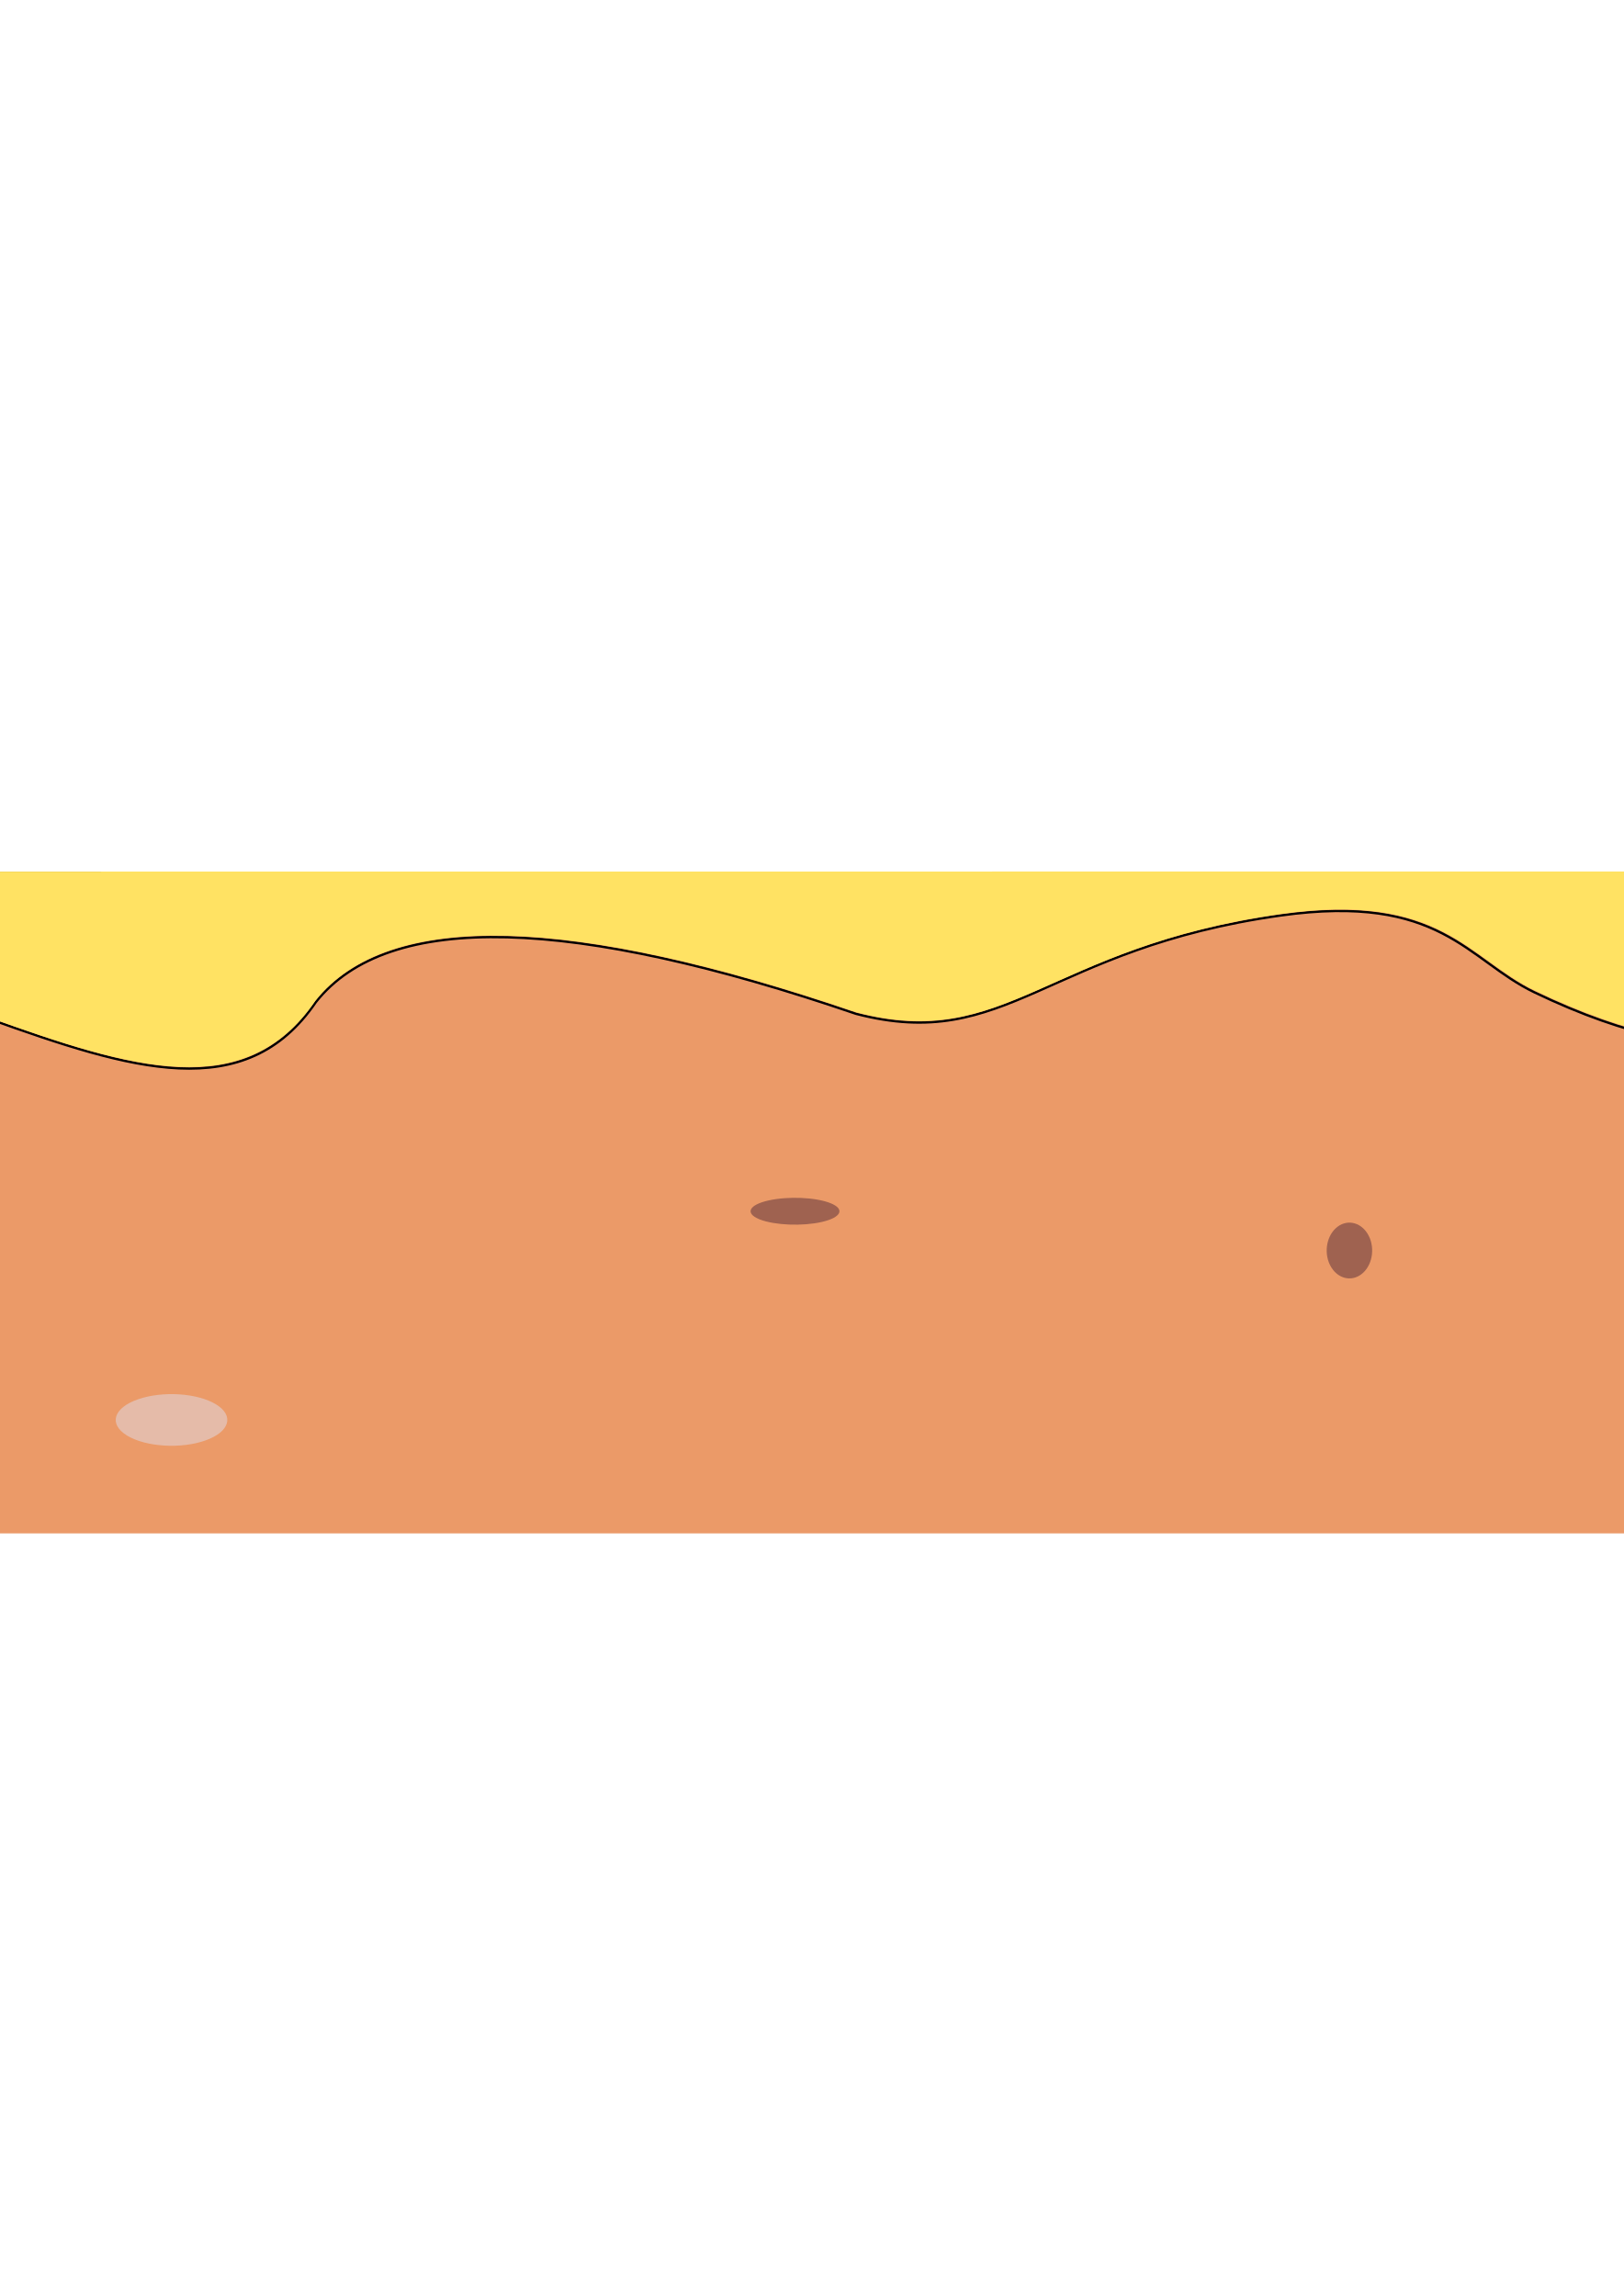
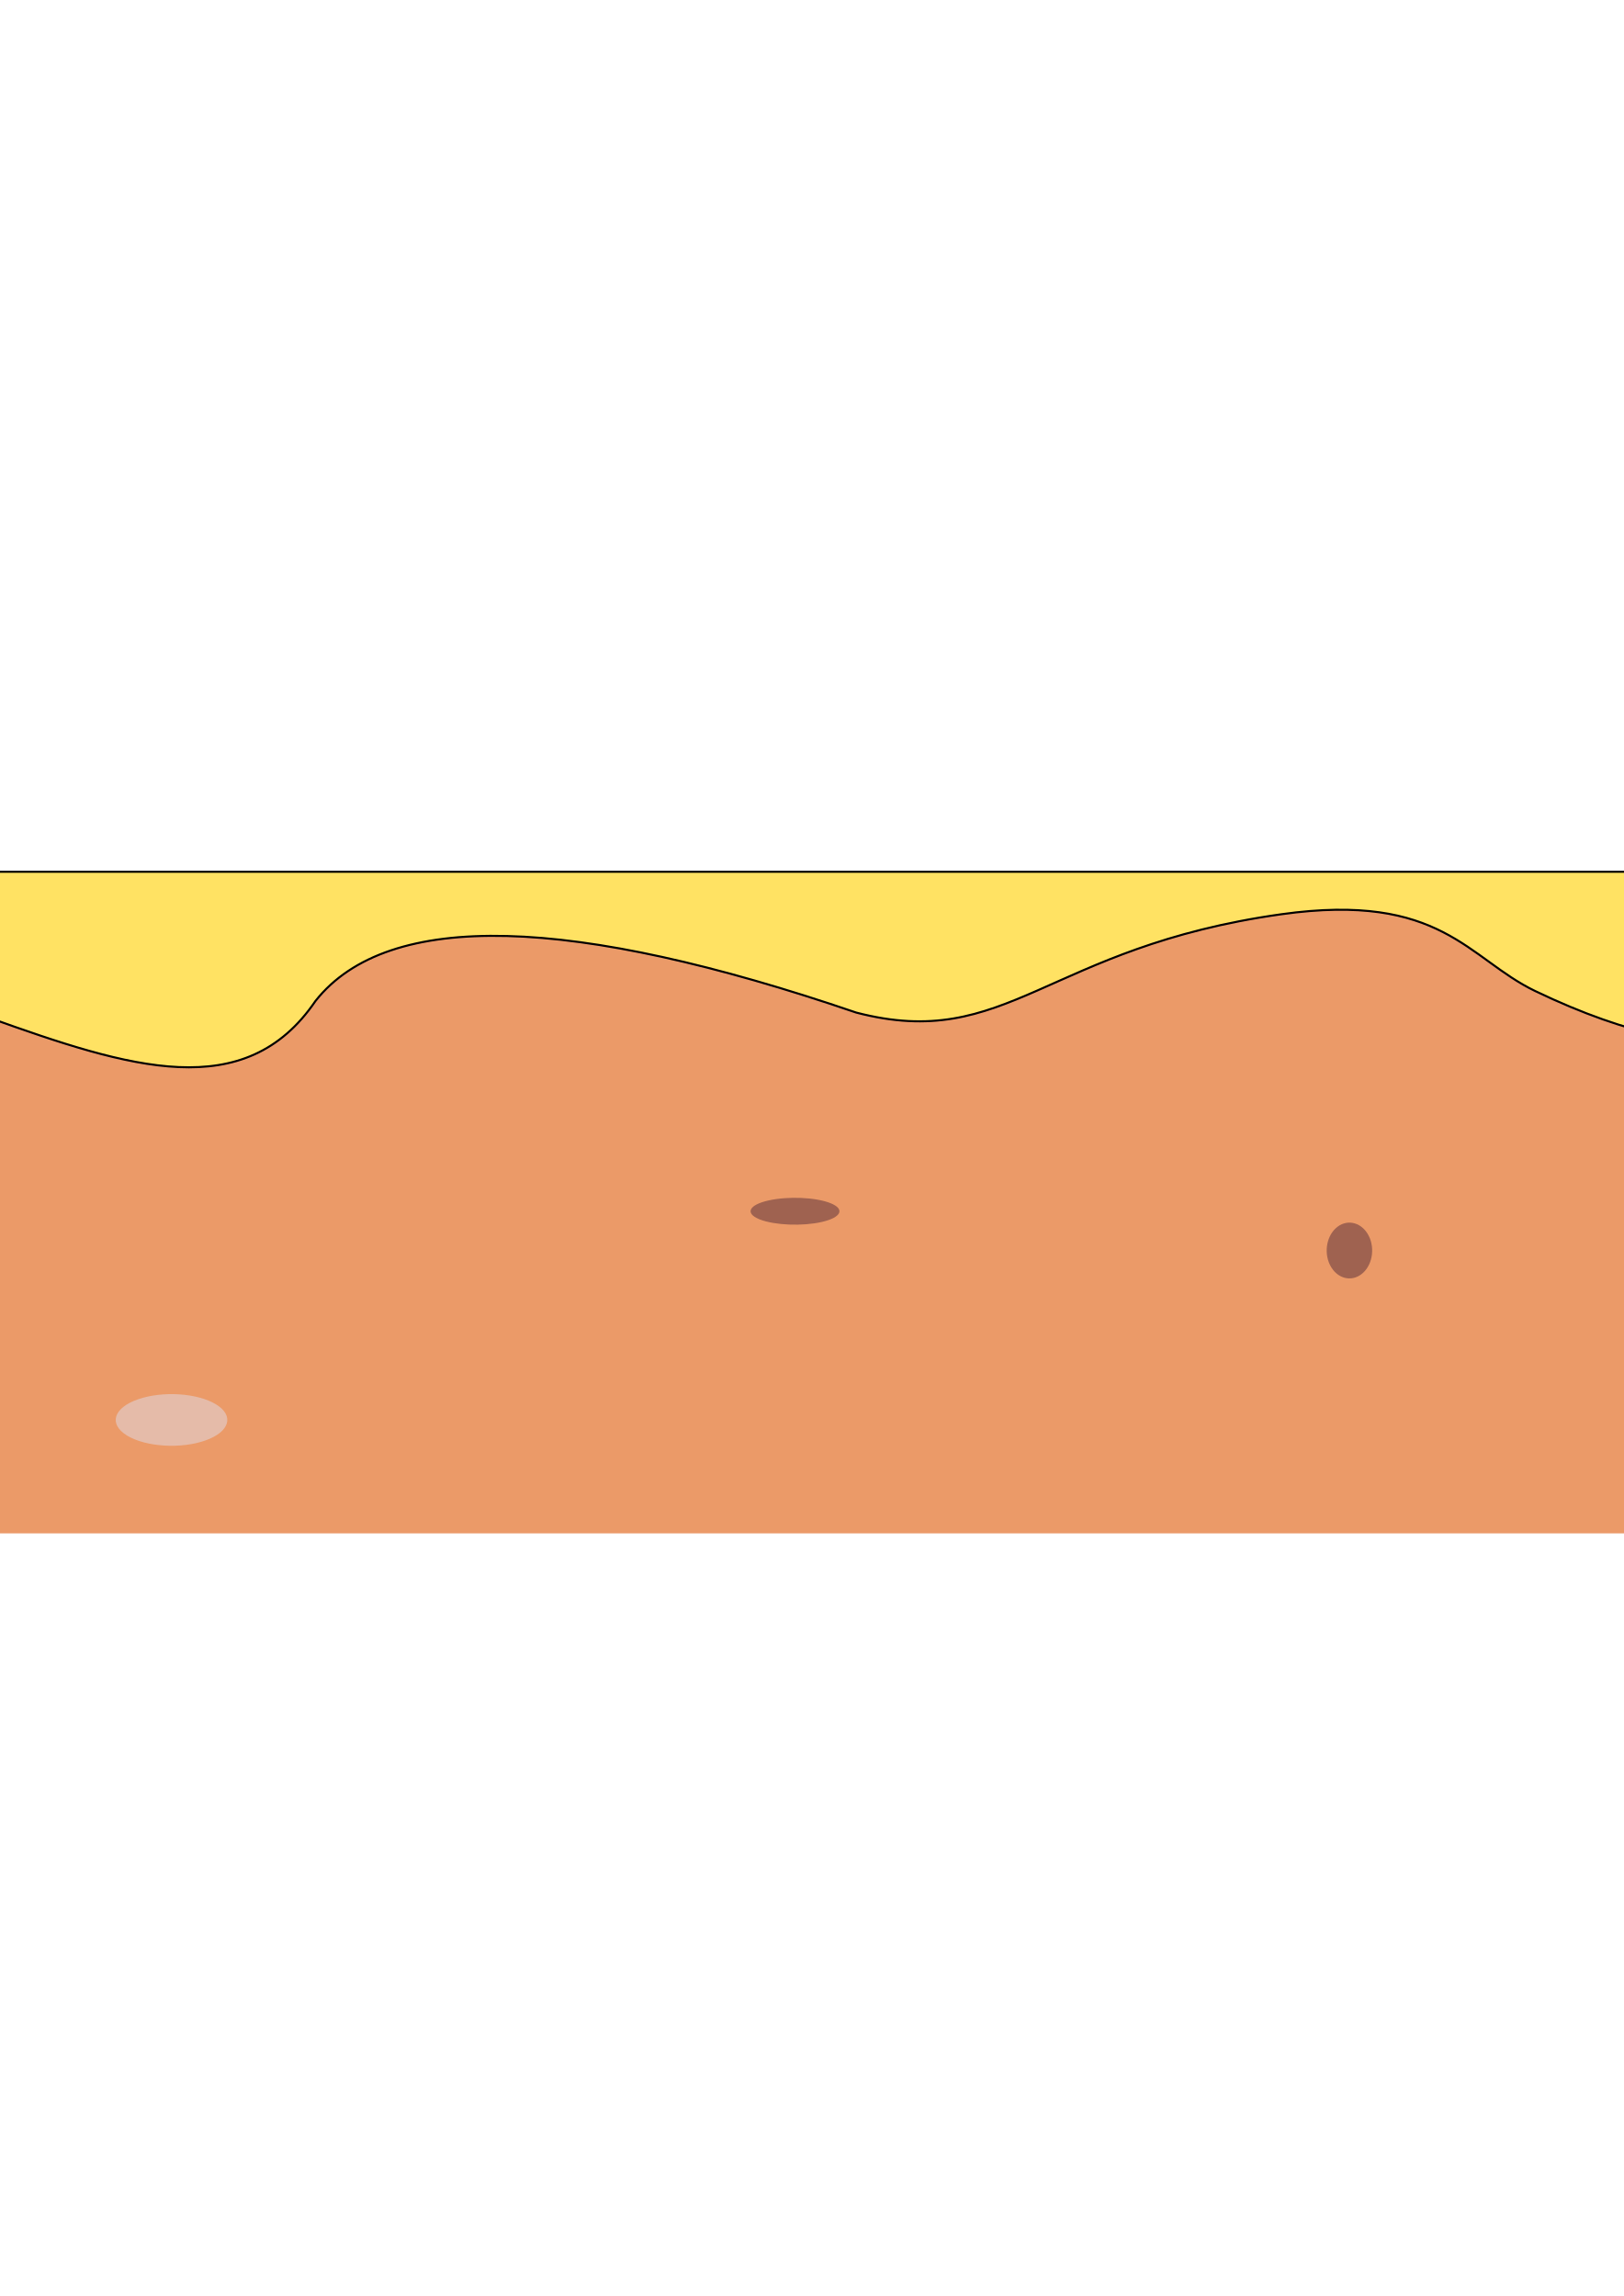
<svg xmlns="http://www.w3.org/2000/svg" width="210mm" height="297mm" viewBox="0 0 210 297" version="1.1" id="svg1091">
  <defs id="defs1085" />
  <g id="layer1">
-     <rect style="opacity:1;fill:#eb9a68;fill-opacity:1;stroke:none;stroke-width:0.1;stroke-linejoin:round;stroke-miterlimit:4;stroke-dasharray:none;stroke-opacity:1" id="rect8053" width="330.886" height="85.585" x="-84.613" y="112.767" ry="0" />
-     <path style="fill:#ffe263;fill-opacity:0;stroke:#000000;stroke-width:0.3;stroke-linecap:butt;stroke-linejoin:miter;stroke-miterlimit:4;stroke-dasharray:none;stroke-opacity:1" d="m -63.679,123.05 c 45.008,-12.255 86.296,33.408 104.525,6.582 9.409,-11.875 33.265,-11.011 69.868,1.513 19.553,5.096 24.48,-8.451 54.944,-12.724 20.642,-2.896 24.122,5.772 32.77,9.931 24.975,12.013 35.643,4.889 47.69,5.238 -0.003,-5.109 0,-20.661 0,-20.661 l -330.575,0.023 c 0,0 0.014,15.003 0.021,20.533 8.154,-5.289 15.115,-8.941 20.758,-10.436 z" id="path850-1" />
-     <path style="fill:#ffe263;fill-opacity:1;stroke:#000000;stroke-width:0;stroke-linecap:butt;stroke-linejoin:miter;stroke-miterlimit:4;stroke-dasharray:none;stroke-opacity:1" d="m -63.818,122.85 c 45.051,-12.255 86.379,33.408 104.625,6.582 9.418,-11.875 33.297,-11.011 69.935,1.513 19.572,5.096 24.503,-8.451 54.996,-12.724 20.662,-2.896 24.145,5.772 32.801,9.931 24.999,12.013 35.677,4.889 47.736,5.238 -0.002,-5.109 -6.1e-4,-20.661 -6.1e-4,-20.661 l -330.891,0.023 c 0,0 0.014,15.003 0.021,20.533 8.161,-5.289 15.13,-8.941 20.777,-10.436 z" id="path850" />
+     <rect style="opacity:1;fill:#eb9a68;fill-opacity:1;stroke:none;stroke-width:0.611;stroke-linejoin:round;stroke-miterlimit:4;stroke-dasharray:none;stroke-opacity:1" id="rect8053" width="330.886" height="85.585" x="-84.613" y="112.767" ry="6.087" />
+     <path style="fill:#ffe263;fill-opacity:1;stroke:#000000;stroke-width:0.265px;stroke-linecap:butt;stroke-linejoin:miter;stroke-opacity:1" d="m -84.724,133.698 20.91,-10.834 c 45.051,-12.255 86.378,33.432 104.624,6.607 9.418,-11.875 33.297,-11.011 69.935,1.513 19.572,5.096 24.503,-8.451 54.996,-12.724 20.662,-2.896 24.145,5.772 32.801,9.931 24.999,12.013 35.555,4.89 47.614,5.239 l 0.04,-16.84 c -0.805,-1.976 -1.194,-2.185 -1.66,-2.721 l -1.521,-1.102 H -80.887 c -2.143,0.055 -3.318,3.156 -3.698,4.741 z" id="path850" />
    <path style="fill:#734343;fill-rule:evenodd;stroke-width:0.265;fill-opacity:0.635" id="path852" d="m -40.112,159.179 a 5.345,3.074 0 0 1 1.098,-4.289 5.345,3.074 0 0 1 7.465,0.608 5.345,3.074 0 0 1 -1.018,4.295 5.345,3.074 0 0 1 -7.476,-0.563" />
    <path style="fill:#e1cece;fill-opacity:0.635;fill-rule:evenodd;stroke-width:0.321" id="path852-1" d="m 16.381,185.664 a 7.216,3.341 0 0 1 1.482,-4.662 7.216,3.341 0 0 1 10.077,0.661 7.216,3.341 0 0 1 -1.375,4.669 7.216,3.341 0 0 1 -10.092,-0.612" />
    <path style="fill:#734343;fill-opacity:0.635;fill-rule:evenodd;stroke-width:0.206" id="path852-7" d="m 98.201,157.713 a 5.746,1.737 0 0 1 1.18,-2.424 5.746,1.737 0 0 1 8.025,0.344 5.746,1.737 0 0 1 -1.095,2.428 5.746,1.737 0 0 1 -8.036,-0.318" />
    <path style="fill:#e1cece;fill-opacity:0.635;fill-rule:evenodd;stroke-width:0.294" id="path852-1-0" d="m 224.675,177.307 a 5.613,3.608 0 0 1 1.153,-5.035 5.613,3.608 0 0 1 7.838,0.714 5.613,3.608 0 0 1 -1.069,5.042 5.613,3.608 0 0 1 -7.849,-0.661" />
    <path style="fill:#734343;fill-opacity:0.635;fill-rule:evenodd;stroke-width:0.213" id="path852-10" d="m 172.163,163.907 a 2.94,3.608 0 0 1 0.604,-5.035 2.94,3.608 0 0 1 4.106,0.714 2.94,3.608 0 0 1 -0.56,5.042 2.94,3.608 0 0 1 -4.112,-0.661" />
  </g>
</svg>
